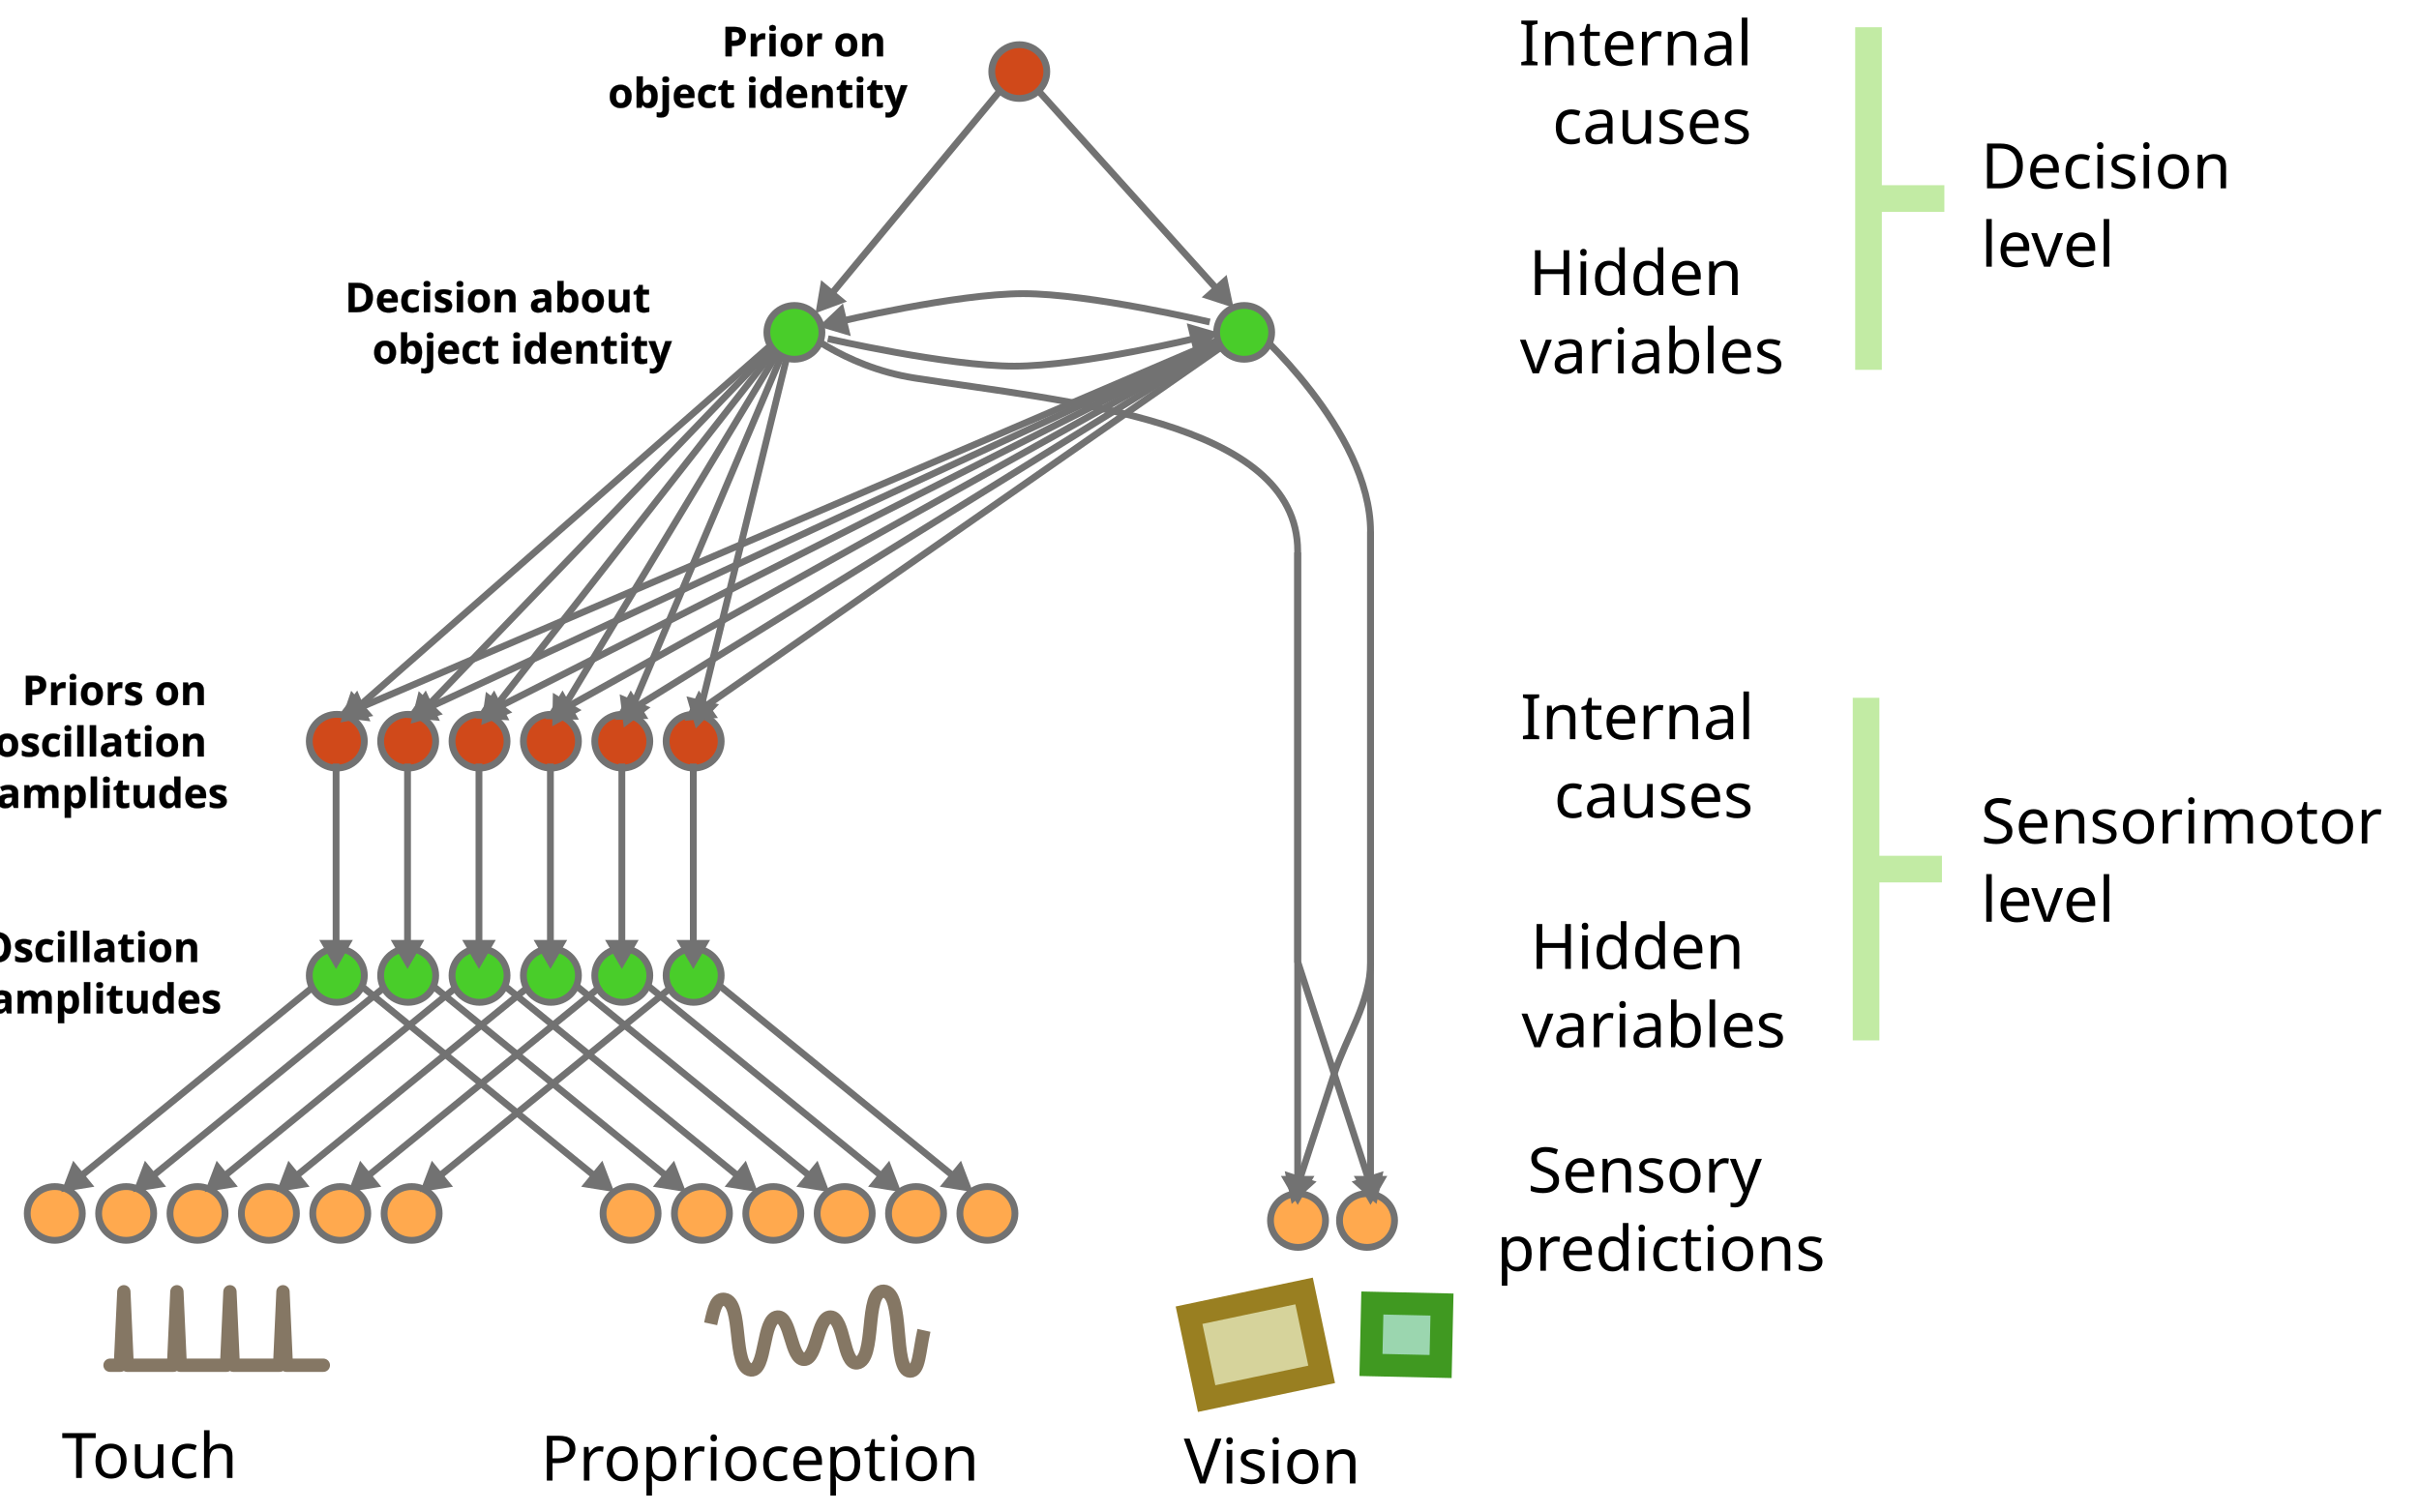
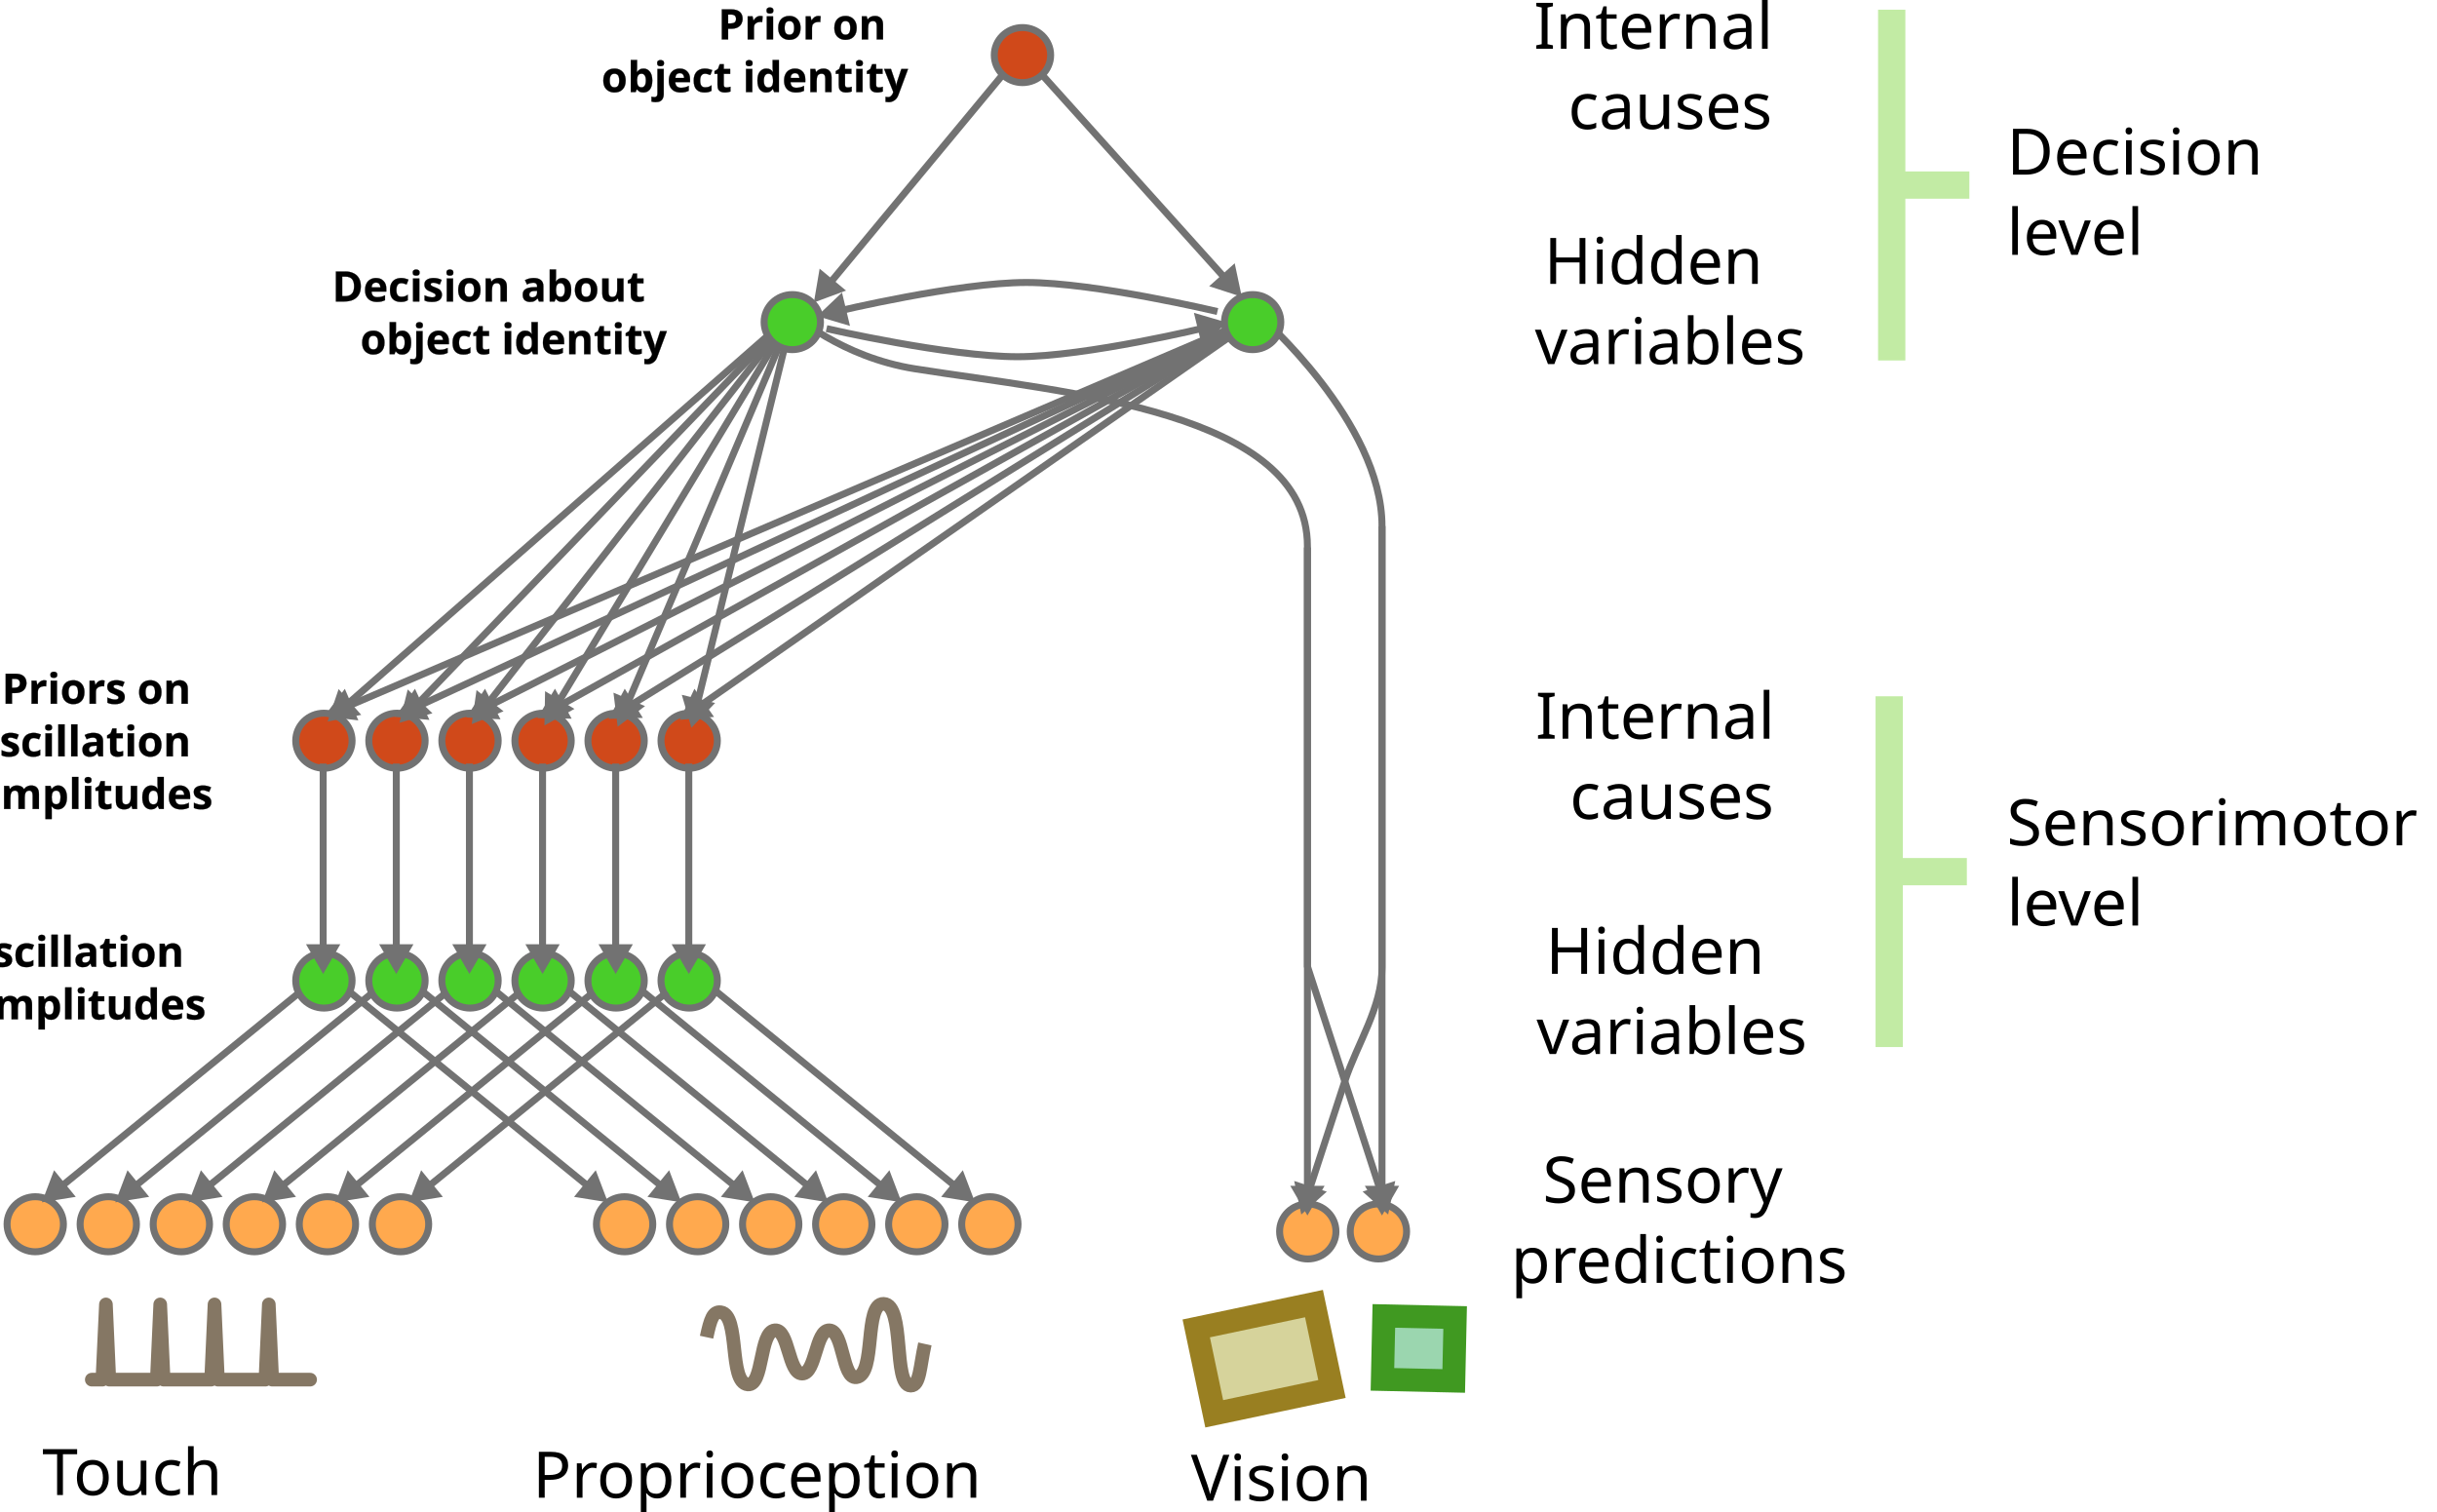
- <svg xmlns="http://www.w3.org/2000/svg" width="272.335mm" height="170.193mm" viewBox="0 0 272.335 170.193" version="1.1" id="svg47968">
+ <svg xmlns="http://www.w3.org/2000/svg" width="268.044mm" height="166.193mm" viewBox="0 0 268.044 166.193" version="1.1" id="svg47968">
  <defs id="defs47965">
    <rect x="167.615" y="464.012" width="164.823" height="153.152" id="rect49350" />
    <rect x="909.353" y="325.712" width="102.613" height="79.81" id="rect32153" />
    <rect x="-35.078" y="538.09" width="100.001" height="61.93" id="rect11084" />
    <marker style="overflow:visible" id="TriangleOutM" refX="0" refY="0" orient="auto">
      <path transform="scale(0.4)" style="fill:context-stroke;fill-rule:evenodd;stroke:context-stroke;stroke-width:1pt" d="M 5.77,0 -2.88,5 V -5 Z" id="path50624" />
    </marker>
-     <meshgradient id="meshgradient60373" />
+     <meshgradient id="meshgradient60373" gradientTransform="translate(2.291649,2)" />
  </defs>
-   <g id="layer1" transform="translate(-7.141049,-10.206)">
+   <g id="layer1" transform="translate(-9.432698,-12.206)">
    <ellipse style="color:#000000;overflow:visible;fill:#ffa94e;fill-opacity:1;fill-rule:evenodd;stroke:#727272;stroke-width:0.767;stroke-miterlimit:4;stroke-dasharray:none;stroke-opacity:1;stop-color:#000000" id="path48352" cx="13.309" cy="146.851" rx="3.099" ry="3.027" />
    <ellipse style="color:#000000;overflow:visible;fill:#ffa94e;fill-opacity:1;fill-rule:evenodd;stroke:#727272;stroke-width:0.767;stroke-miterlimit:4;stroke-dasharray:none;stroke-opacity:1;stop-color:#000000" id="circle48434" cx="21.344" cy="146.851" rx="3.099" ry="3.027" />
    <ellipse style="color:#000000;overflow:visible;fill:#ffa94e;fill-opacity:1;fill-rule:evenodd;stroke:#727272;stroke-width:0.767;stroke-miterlimit:4;stroke-dasharray:none;stroke-opacity:1;stop-color:#000000" id="circle48436" cx="29.379" cy="146.851" rx="3.099" ry="3.027" />
    <ellipse style="color:#000000;overflow:visible;fill:#ffa94e;fill-opacity:1;fill-rule:evenodd;stroke:#727272;stroke-width:0.767;stroke-miterlimit:4;stroke-dasharray:none;stroke-opacity:1;stop-color:#000000" id="circle48438" cx="37.414" cy="146.851" rx="3.099" ry="3.027" />
    <ellipse style="color:#000000;overflow:visible;fill:#ffa94e;fill-opacity:1;fill-rule:evenodd;stroke:#727272;stroke-width:0.767;stroke-miterlimit:4;stroke-dasharray:none;stroke-opacity:1;stop-color:#000000" id="circle48440" cx="45.449" cy="146.851" rx="3.099" ry="3.027" />
    <ellipse style="color:#000000;overflow:visible;fill:#ffa94e;fill-opacity:1;fill-rule:evenodd;stroke:#727272;stroke-width:0.767;stroke-miterlimit:4;stroke-dasharray:none;stroke-opacity:1;stop-color:#000000" id="circle48442" cx="53.484" cy="146.851" rx="3.099" ry="3.027" />
    <ellipse style="color:#000000;overflow:visible;fill:#ffa94e;fill-opacity:1;fill-rule:evenodd;stroke:#727272;stroke-width:0.767;stroke-miterlimit:4;stroke-dasharray:none;stroke-opacity:1;stop-color:#000000" id="ellipse49387" cx="78.132" cy="146.851" rx="3.099" ry="3.027" />
    <ellipse style="color:#000000;overflow:visible;fill:#ffa94e;fill-opacity:1;fill-rule:evenodd;stroke:#727272;stroke-width:0.767;stroke-miterlimit:4;stroke-dasharray:none;stroke-opacity:1;stop-color:#000000" id="ellipse49389" cx="86.167" cy="146.851" rx="3.099" ry="3.027" />
    <ellipse style="color:#000000;overflow:visible;fill:#ffa94e;fill-opacity:1;fill-rule:evenodd;stroke:#727272;stroke-width:0.767;stroke-miterlimit:4;stroke-dasharray:none;stroke-opacity:1;stop-color:#000000" id="ellipse49391" cx="94.202" cy="146.851" rx="3.099" ry="3.027" />
    <ellipse style="color:#000000;overflow:visible;fill:#ffa94e;fill-opacity:1;fill-rule:evenodd;stroke:#727272;stroke-width:0.767;stroke-miterlimit:4;stroke-dasharray:none;stroke-opacity:1;stop-color:#000000" id="ellipse49393" cx="102.237" cy="146.851" rx="3.099" ry="3.027" />
    <ellipse style="color:#000000;overflow:visible;fill:#ffa94e;fill-opacity:1;fill-rule:evenodd;stroke:#727272;stroke-width:0.767;stroke-miterlimit:4;stroke-dasharray:none;stroke-opacity:1;stop-color:#000000" id="ellipse49395" cx="110.272" cy="146.851" rx="3.099" ry="3.027" />
    <ellipse style="color:#000000;overflow:visible;fill:#ffa94e;fill-opacity:1;fill-rule:evenodd;stroke:#727272;stroke-width:0.767;stroke-miterlimit:4;stroke-dasharray:none;stroke-opacity:1;stop-color:#000000" id="ellipse49397" cx="118.307" cy="146.851" rx="3.099" ry="3.027" />
    <ellipse style="color:#000000;overflow:visible;fill:#49cd2a;fill-opacity:1;fill-rule:evenodd;stroke:#727272;stroke-width:0.767;stroke-miterlimit:4;stroke-dasharray:none;stroke-opacity:1;stop-color:#000000" id="ellipse49401" cx="45.059" cy="120.05" rx="3.099" ry="3.027" />
    <ellipse style="color:#000000;overflow:visible;fill:#49cd2a;fill-opacity:1;fill-rule:evenodd;stroke:#727272;stroke-width:0.767;stroke-miterlimit:4;stroke-dasharray:none;stroke-opacity:1;stop-color:#000000" id="ellipse49403" cx="53.094" cy="120.05" rx="3.099" ry="3.027" />
    <ellipse style="color:#000000;overflow:visible;fill:#49cd2a;fill-opacity:1;fill-rule:evenodd;stroke:#727272;stroke-width:0.767;stroke-miterlimit:4;stroke-dasharray:none;stroke-opacity:1;stop-color:#000000" id="ellipse49405" cx="61.129" cy="120.05" rx="3.099" ry="3.027" />
    <ellipse style="color:#000000;overflow:visible;fill:#49cd2a;fill-opacity:1;fill-rule:evenodd;stroke:#727272;stroke-width:0.767;stroke-miterlimit:4;stroke-dasharray:none;stroke-opacity:1;stop-color:#000000" id="ellipse49407" cx="69.164" cy="120.05" rx="3.099" ry="3.027" />
    <ellipse style="color:#000000;overflow:visible;fill:#49cd2a;fill-opacity:1;fill-rule:evenodd;stroke:#727272;stroke-width:0.767;stroke-miterlimit:4;stroke-dasharray:none;stroke-opacity:1;stop-color:#000000" id="ellipse49409" cx="77.199" cy="120.05" rx="3.099" ry="3.027" />
    <ellipse style="color:#000000;overflow:visible;fill:#49cd2a;fill-opacity:1;fill-rule:evenodd;stroke:#727272;stroke-width:0.767;stroke-miterlimit:4;stroke-dasharray:none;stroke-opacity:1;stop-color:#000000" id="ellipse49411" cx="85.234" cy="120.05" rx="3.099" ry="3.027" />
    <ellipse style="color:#000000;overflow:visible;fill:#d0491a;fill-opacity:1;fill-rule:evenodd;stroke:#727272;stroke-width:0.767;stroke-miterlimit:4;stroke-dasharray:none;stroke-opacity:1;stop-color:#000000" id="ellipse49415" cx="45.059" cy="93.671" rx="3.099" ry="3.027" />
    <ellipse style="color:#000000;overflow:visible;fill:#d0491a;fill-opacity:1;fill-rule:evenodd;stroke:#727272;stroke-width:0.767;stroke-miterlimit:4;stroke-dasharray:none;stroke-opacity:1;stop-color:#000000" id="ellipse49417" cx="53.094" cy="93.671" rx="3.099" ry="3.027" />
    <ellipse style="color:#000000;overflow:visible;fill:#d0491a;fill-opacity:1;fill-rule:evenodd;stroke:#727272;stroke-width:0.767;stroke-miterlimit:4;stroke-dasharray:none;stroke-opacity:1;stop-color:#000000" id="ellipse49419" cx="61.129" cy="93.671" rx="3.099" ry="3.027" />
    <ellipse style="color:#000000;overflow:visible;fill:#d0491a;fill-opacity:1;fill-rule:evenodd;stroke:#727272;stroke-width:0.767;stroke-miterlimit:4;stroke-dasharray:none;stroke-opacity:1;stop-color:#000000" id="ellipse49421" cx="69.164" cy="93.671" rx="3.099" ry="3.027" />
    <ellipse style="color:#000000;overflow:visible;fill:#d0491a;fill-opacity:1;fill-rule:evenodd;stroke:#727272;stroke-width:0.767;stroke-miterlimit:4;stroke-dasharray:none;stroke-opacity:1;stop-color:#000000" id="ellipse49423" cx="77.199" cy="93.671" rx="3.099" ry="3.027" />
    <ellipse style="color:#000000;overflow:visible;fill:#d0491a;fill-opacity:1;fill-rule:evenodd;stroke:#727272;stroke-width:0.767;stroke-miterlimit:4;stroke-dasharray:none;stroke-opacity:1;stop-color:#000000" id="ellipse49425" cx="85.234" cy="93.671" rx="3.099" ry="3.027" />
    <ellipse style="color:#000000;font-variation-settings:normal;overflow:visible;opacity:1;vector-effect:none;fill:#ffa94e;fill-opacity:1;fill-rule:evenodd;stroke:#727272;stroke-width:0.767;stroke-linecap:butt;stroke-linejoin:miter;stroke-miterlimit:4;stroke-dasharray:none;stroke-dashoffset:0;stroke-opacity:1;-inkscape-stroke:none;stop-color:#000000;stop-opacity:1" id="ellipse49494" cx="153.274" cy="147.645" rx="3.099" ry="3.027" />
    <ellipse style="color:#000000;font-variation-settings:normal;overflow:visible;opacity:1;vector-effect:none;fill:#ffa94e;fill-opacity:1;fill-rule:evenodd;stroke:#727272;stroke-width:0.767;stroke-linecap:butt;stroke-linejoin:miter;stroke-miterlimit:4;stroke-dasharray:none;stroke-dashoffset:0;stroke-opacity:1;-inkscape-stroke:none;stop-color:#000000;stop-opacity:1" id="ellipse49496" cx="161.044" cy="147.645" rx="3.099" ry="3.027" />
    <path style="fill:none;fill-rule:evenodd;stroke:#727272;stroke-width:0.767;stroke-linecap:butt;stroke-linejoin:miter;stroke-miterlimit:4;stroke-dasharray:none;stroke-opacity:1;marker-end:url(#TriangleOutM)" d="M 42.455,121.287 15.729,143.063" id="path50138" />
    <path style="fill:none;fill-rule:evenodd;stroke:#727272;stroke-width:0.767;stroke-linecap:butt;stroke-linejoin:miter;stroke-miterlimit:4;stroke-dasharray:none;stroke-opacity:1;marker-end:url(#TriangleOutM)" d="M 50.53,121.287 23.805,143.063" id="path51221" />
    <path style="fill:none;fill-rule:evenodd;stroke:#727272;stroke-width:0.767;stroke-linecap:butt;stroke-linejoin:miter;stroke-miterlimit:4;stroke-dasharray:none;stroke-opacity:1;marker-end:url(#TriangleOutM)" d="M 58.605,121.287 31.88,143.063" id="path51227" />
    <path style="fill:none;fill-rule:evenodd;stroke:#727272;stroke-width:0.767;stroke-linecap:butt;stroke-linejoin:miter;stroke-miterlimit:4;stroke-dasharray:none;stroke-opacity:1;marker-end:url(#TriangleOutM)" d="M 66.68,121.287 39.955,143.063" id="path51233" />
    <path style="fill:none;fill-rule:evenodd;stroke:#727272;stroke-width:0.767;stroke-linecap:butt;stroke-linejoin:miter;stroke-miterlimit:4;stroke-dasharray:none;stroke-opacity:1;marker-end:url(#TriangleOutM)" d="M 82.83,121.287 56.105,143.063" id="path51239" />
    <path style="fill:none;fill-rule:evenodd;stroke:#727272;stroke-width:0.767;stroke-linecap:butt;stroke-linejoin:miter;stroke-miterlimit:4;stroke-dasharray:none;stroke-opacity:1;marker-end:url(#TriangleOutM)" d="M 74.755,121.287 48.03,143.063" id="path51245" />
    <path style="fill:none;fill-rule:evenodd;stroke:#727272;stroke-width:0.767;stroke-linecap:butt;stroke-linejoin:miter;stroke-miterlimit:4;stroke-dasharray:none;stroke-opacity:1;marker-end:url(#TriangleOutM)" d="M 44.978,96.188 V 117.144" id="path51605" />
    <path style="fill:none;fill-rule:evenodd;stroke:#727272;stroke-width:0.767;stroke-linecap:butt;stroke-linejoin:miter;stroke-miterlimit:4;stroke-dasharray:none;stroke-opacity:1;marker-end:url(#TriangleOutM)" d="m 85.194,96.188 v 10.478 10.478" id="path52003" />
    <path style="fill:none;fill-rule:evenodd;stroke:#727272;stroke-width:0.767;stroke-linecap:butt;stroke-linejoin:miter;stroke-miterlimit:4;stroke-dasharray:none;stroke-opacity:1;marker-end:url(#TriangleOutM)" d="M 53.021,96.188 V 117.144" id="path52007" />
    <path style="fill:none;fill-rule:evenodd;stroke:#727272;stroke-width:0.767;stroke-linecap:butt;stroke-linejoin:miter;stroke-miterlimit:4;stroke-dasharray:none;stroke-opacity:1;marker-end:url(#TriangleOutM)" d="M 61.064,96.188 V 117.144" id="path52011" />
    <path style="fill:none;fill-rule:evenodd;stroke:#727272;stroke-width:0.767;stroke-linecap:butt;stroke-linejoin:miter;stroke-miterlimit:4;stroke-dasharray:none;stroke-opacity:1;marker-end:url(#TriangleOutM)" d="M 69.108,96.188 V 117.144" id="path52015" />
    <path style="fill:none;fill-rule:evenodd;stroke:#727272;stroke-width:0.767;stroke-linecap:butt;stroke-linejoin:miter;stroke-miterlimit:4;stroke-dasharray:none;stroke-opacity:1;marker-end:url(#TriangleOutM)" d="m 77.151,96.188 v 10.478 10.478" id="path52019" />
    <path style="fill:none;fill-rule:evenodd;stroke:#727272;stroke-width:0.767;stroke-linecap:butt;stroke-linejoin:miter;stroke-miterlimit:4;stroke-dasharray:none;stroke-opacity:1;marker-end:url(#TriangleOutM)" d="M 96.637,46.708 47.104,90.128" id="path52023" />
    <path style="fill:none;fill-rule:evenodd;stroke:#727272;stroke-width:0.767;stroke-linecap:butt;stroke-linejoin:miter;stroke-miterlimit:4;stroke-dasharray:none;stroke-opacity:1;marker-end:url(#TriangleOutM)" d="M 148.001,46.939 47.104,90.128" id="path52025" />
    <path style="fill:none;fill-rule:evenodd;stroke:#727272;stroke-width:0.767;stroke-linecap:butt;stroke-linejoin:miter;stroke-miterlimit:4;stroke-dasharray:none;stroke-opacity:1;marker-end:url(#TriangleOutM)" d="M 96.637,46.708 54.883,90.128" id="path52202" />
    <path style="fill:none;fill-rule:evenodd;stroke:#727272;stroke-width:0.767;stroke-linecap:butt;stroke-linejoin:miter;stroke-miterlimit:4;stroke-dasharray:none;stroke-opacity:1;marker-end:url(#TriangleOutM)" d="M 148.001,46.939 54.883,90.128" id="path52204" />
    <path style="fill:none;fill-rule:evenodd;stroke:#727272;stroke-width:0.767;stroke-linecap:butt;stroke-linejoin:miter;stroke-miterlimit:4;stroke-dasharray:none;stroke-opacity:1;marker-end:url(#TriangleOutM)" d="M 96.637,46.708 62.661,90.128" id="path52320" />
    <path style="fill:none;fill-rule:evenodd;stroke:#727272;stroke-width:0.767;stroke-linecap:butt;stroke-linejoin:miter;stroke-miterlimit:4;stroke-dasharray:none;stroke-opacity:1;marker-end:url(#TriangleOutM)" d="M 148.001,46.939 62.661,90.128" id="path52322" />
    <path style="fill:none;fill-rule:evenodd;stroke:#727272;stroke-width:0.767;stroke-linecap:butt;stroke-linejoin:miter;stroke-miterlimit:4;stroke-dasharray:none;stroke-opacity:1;marker-end:url(#TriangleOutM)" d="M 96.637,46.708 70.44,90.128" id="path52400" />
    <path style="fill:none;fill-rule:evenodd;stroke:#727272;stroke-width:0.767;stroke-linecap:butt;stroke-linejoin:miter;stroke-miterlimit:4;stroke-dasharray:none;stroke-opacity:1;marker-end:url(#TriangleOutM)" d="M 148.001,46.939 70.44,90.128" id="path52402" />
    <path style="fill:none;fill-rule:evenodd;stroke:#727272;stroke-width:0.767;stroke-linecap:butt;stroke-linejoin:miter;stroke-miterlimit:4;stroke-dasharray:none;stroke-opacity:1;marker-end:url(#TriangleOutM)" d="M 96.637,46.708 87.428,68.418 78.219,90.128" id="path52404" />
    <path style="fill:none;fill-rule:evenodd;stroke:#727272;stroke-width:0.767;stroke-linecap:butt;stroke-linejoin:miter;stroke-miterlimit:4;stroke-dasharray:none;stroke-opacity:1;marker-end:url(#TriangleOutM)" d="M 148.001,46.939 113.11,68.533 78.219,90.128" id="path52406" />
    <path style="fill:none;fill-rule:evenodd;stroke:#727272;stroke-width:0.767;stroke-linecap:butt;stroke-linejoin:miter;stroke-miterlimit:4;stroke-dasharray:none;stroke-opacity:1;marker-end:url(#TriangleOutM)" d="M 96.637,46.708 91.317,68.418 85.998,90.128" id="path52446" />
    <path style="fill:none;fill-rule:evenodd;stroke:#727272;stroke-width:0.767;stroke-linecap:butt;stroke-linejoin:miter;stroke-miterlimit:4;stroke-dasharray:none;stroke-opacity:1;marker-end:url(#TriangleOutM)" d="M 148.001,46.939 116.999,68.533 85.998,90.128" id="path52448" />
    <path style="fill:none;fill-rule:evenodd;stroke:#727272;stroke-width:0.767;stroke-linecap:butt;stroke-linejoin:miter;stroke-miterlimit:4;stroke-dasharray:none;stroke-opacity:1;marker-end:url(#TriangleOutM)" d="m 96.637,46.708 c 0,0 5.302,4.783 13.443,6.063 16.765,2.637 43.156,4.691 43.156,19.511 V 118.493 l 4.101,12.609 4.101,12.609" id="path52488" />
    <path style="fill:none;fill-rule:evenodd;stroke:#727272;stroke-width:0.767;stroke-linecap:butt;stroke-linejoin:miter;stroke-miterlimit:4;stroke-dasharray:none;stroke-opacity:1;marker-end:url(#TriangleOutM)" d="m 148.001,46.939 c 0,0 13.437,11.688 13.437,23.135 v 48.535 12.552 12.552" id="path52490" />
    <path style="fill:none;fill-rule:evenodd;stroke:#727272;stroke-width:0.767;stroke-linecap:butt;stroke-linejoin:miter;stroke-miterlimit:4;stroke-dasharray:none;stroke-opacity:1;marker-end:url(#TriangleOutM)" d="m 153.236,72.414 v 46.344 12.477 12.477" id="path52758" />
    <path style="fill:none;fill-rule:evenodd;stroke:#727272;stroke-width:0.767;stroke-linecap:butt;stroke-linejoin:miter;stroke-miterlimit:4;stroke-dasharray:none;stroke-opacity:1;marker-end:url(#TriangleOutM)" d="m 161.438,70.074 v 48.535 c 0,4.402 -2.734,8.368 -4.101,12.552 -1.367,4.184 -4.101,12.552 -4.101,12.552" id="path52760" />
    <path style="fill:none;fill-rule:evenodd;stroke:#727272;stroke-width:0.767;stroke-linecap:butt;stroke-linejoin:miter;stroke-miterlimit:4;stroke-dasharray:none;stroke-opacity:1;marker-end:url(#TriangleOutM)" d="M 121.539,18.232 100.341,43.797" id="path52880" />
    <path style="fill:none;fill-rule:evenodd;stroke:#727272;stroke-width:0.767;stroke-linecap:butt;stroke-linejoin:miter;stroke-miterlimit:4;stroke-dasharray:none;stroke-opacity:1;marker-end:url(#TriangleOutM)" d="m 122.068,18.232 22.493,25.002" id="path52882" />
    <path id="ellipse49429" style="font-variation-settings:normal;overflow:visible;opacity:1;vector-effect:none;fill:#49cd2a;fill-opacity:1;fill-rule:evenodd;stroke:#727272;stroke-width:0.767;stroke-linecap:butt;stroke-linejoin:miter;stroke-miterlimit:4;stroke-dasharray:none;stroke-dashoffset:0;stroke-opacity:1;-inkscape-stroke:none;stop-color:#000000;stop-opacity:1" d="m 99.675,47.633 c 0,0.836 -0.347,1.593 -0.908,2.141 -0.561,0.548 -1.336,0.887 -2.191,0.887 -0.856,0 -1.63,-0.339 -2.191,-0.887 -0.561,-0.548 -0.908,-1.305 -0.908,-2.141 0,-0.836 0.347,-1.593 0.908,-2.141 0.561,-0.548 1.336,-0.887 2.191,-0.887 0.856,0 1.63,0.339 2.191,0.887 0.561,0.548 0.908,1.305 0.908,2.141 z" />
    <path id="ellipse49431" style="font-variation-settings:normal;overflow:visible;opacity:1;vector-effect:none;fill:#49cd2a;fill-opacity:1;fill-rule:evenodd;stroke:#727272;stroke-width:0.767;stroke-linecap:butt;stroke-linejoin:miter;stroke-miterlimit:4;stroke-dasharray:none;stroke-dashoffset:0;stroke-opacity:1;-inkscape-stroke:none;stop-color:#000000;stop-opacity:1" d="m 150.308,47.633 c 0,0.836 -0.347,1.593 -0.908,2.141 -0.561,0.548 -1.336,0.887 -2.191,0.887 -0.856,0 -1.63,-0.339 -2.191,-0.887 -0.561,-0.548 -0.908,-1.305 -0.908,-2.141 0,-0.836 0.347,-1.593 0.908,-2.141 0.561,-0.548 1.336,-0.887 2.191,-0.887 0.856,2e-6 1.63,0.339 2.191,0.887 0.561,0.548 0.908,1.305 0.908,2.141 z" />
    <ellipse style="color:#000000;font-variation-settings:normal;overflow:visible;opacity:1;vector-effect:none;fill:#d0491a;fill-opacity:1;fill-rule:evenodd;stroke:#727272;stroke-width:0.767;stroke-linecap:butt;stroke-linejoin:miter;stroke-miterlimit:4;stroke-dasharray:none;stroke-dashoffset:0;stroke-opacity:1;-inkscape-stroke:none;stop-color:#000000;stop-opacity:1" id="ellipse49433" cx="121.893" cy="18.265" rx="3.099" ry="3.027" />
    <text xml:space="preserve" style="font-weight:bold;font-size:4.63px;line-height:125%;font-family:Verdana;-inkscape-font-specification:'Verdana Bold';letter-spacing:0px;word-spacing:0px;writing-mode:lr-tb;fill:url(#meshgradient60373);fill-opacity:1;stroke:#000000;stroke-width:0.265px;stroke-linecap:butt;stroke-linejoin:miter;stroke-opacity:1" x="20.11" y="207.543" id="text57595">
      <tspan id="tspan57593" style="fill:url(#meshgradient60373);fill-opacity:1;stroke:#000000;stroke-width:0.265px;stroke-opacity:1" x="20.11" y="207.543" />
    </text>
    <text xml:space="preserve" style="font-weight:bold;font-size:4.63px;line-height:125%;font-family:Verdana;-inkscape-font-specification:'Verdana Bold';letter-spacing:0px;word-spacing:0px;writing-mode:lr-tb;fill:#000000;fill-opacity:1;stroke:#000000;stroke-width:0.026;stroke-linecap:butt;stroke-linejoin:miter;stroke-miterlimit:4;stroke-dasharray:none;stroke-opacity:1" x="38.113" y="112.743" id="text6788">
      <tspan id="tspan6786" style="text-align:center;text-anchor:middle;fill:#000000;fill-opacity:1;stroke:#000000;stroke-width:0.026;stroke-miterlimit:4;stroke-dasharray:none;stroke-opacity:1" x="38.113" y="112.743" />
      <tspan style="text-align:end;text-anchor:end;fill:#000000;fill-opacity:1;stroke:#000000;stroke-width:0.026;stroke-miterlimit:4;stroke-dasharray:none;stroke-opacity:1" x="38.113" y="118.53" id="tspan7142">Oscillation</tspan>
      <tspan style="text-align:end;text-anchor:end;fill:#000000;fill-opacity:1;stroke:#000000;stroke-width:0.026;stroke-miterlimit:4;stroke-dasharray:none;stroke-opacity:1" x="38.113" y="124.318" id="tspan7936">amplitudes</tspan>
    </text>
    <text xml:space="preserve" transform="scale(0.2645833)" id="text11082" style="font-weight:bold;font-size:17.5px;line-height:125%;font-family:Verdana;-inkscape-font-specification:'Verdana Bold';letter-spacing:0px;word-spacing:0px;writing-mode:lr-tb;white-space:pre;shape-inside:url(#rect11084);fill:none;stroke:#000000;stroke-width:1px;stroke-linecap:butt;stroke-linejoin:miter;stroke-opacity:1" />
    <text xml:space="preserve" style="font-weight:bold;font-size:4.63px;line-height:125%;font-family:Verdana;-inkscape-font-specification:'Verdana Bold';letter-spacing:0px;word-spacing:0px;writing-mode:lr-tb;fill:#000000;fill-opacity:1;stroke:#000000;stroke-width:0.026;stroke-linecap:butt;stroke-linejoin:miter;stroke-miterlimit:4;stroke-dasharray:none;stroke-opacity:1" x="38.87" y="89.602" id="text12470">
      <tspan style="text-align:end;text-anchor:end;fill:#000000;fill-opacity:1;stroke:#000000;stroke-width:0.026;stroke-miterlimit:4;stroke-dasharray:none;stroke-opacity:1" x="38.87" y="89.602" id="tspan12468">Priors on</tspan>
      <tspan style="text-align:end;text-anchor:end;fill:#000000;fill-opacity:1;stroke:#000000;stroke-width:0.026;stroke-miterlimit:4;stroke-dasharray:none;stroke-opacity:1" x="38.87" y="95.389" id="tspan35321">oscillation</tspan>
      <tspan style="text-align:end;text-anchor:end;fill:#000000;fill-opacity:1;stroke:#000000;stroke-width:0.026;stroke-miterlimit:4;stroke-dasharray:none;stroke-opacity:1" x="38.87" y="101.177" id="tspan34849">amplitudes</tspan>
    </text>
    <text xml:space="preserve" style="font-weight:bold;font-size:4.63px;line-height:125%;font-family:Verdana;-inkscape-font-specification:'Verdana Bold';letter-spacing:0px;word-spacing:0px;writing-mode:lr-tb;fill:#000000;fill-opacity:1;stroke:#000000;stroke-width:0.026;stroke-linecap:butt;stroke-linejoin:miter;stroke-miterlimit:4;stroke-dasharray:none;stroke-opacity:1" x="88.814" y="33.789" id="text17802">
      <tspan id="tspan17792" style="text-align:center;text-anchor:middle;fill:#000000;fill-opacity:1;stroke:#000000;stroke-width:0.026;stroke-miterlimit:4;stroke-dasharray:none;stroke-opacity:1" x="88.814" y="33.789" />
      <tspan style="text-align:end;text-anchor:end;fill:#000000;fill-opacity:1;stroke:#000000;stroke-width:0.026;stroke-miterlimit:4;stroke-dasharray:none;stroke-opacity:1" x="88.814" y="39.576" id="tspan17794" />
      <tspan style="text-align:end;text-anchor:end;fill:#000000;fill-opacity:1;stroke:#000000;stroke-width:0.026;stroke-miterlimit:4;stroke-dasharray:none;stroke-opacity:1" x="88.814" y="45.364" id="tspan46697">Decision about</tspan>
      <tspan style="text-align:end;text-anchor:end;fill:#000000;fill-opacity:1;stroke:#000000;stroke-width:0.026;stroke-miterlimit:4;stroke-dasharray:none;stroke-opacity:1" x="88.814" y="51.152" id="tspan46833">object identity</tspan>
    </text>
    <path style="fill:none;fill-rule:evenodd;stroke:#727272;stroke-width:0.767;stroke-linecap:butt;stroke-linejoin:miter;stroke-miterlimit:4;stroke-dasharray:none;stroke-opacity:1;marker-end:url(#TriangleOutM)" d="m 143.338,46.47 c 0,0 -3.364,-0.799 -7.672,-1.598 -4.308,-0.799 -9.56,-1.598 -13.337,-1.598 -3.777,0 -9.003,0.799 -13.284,1.598 -4.282,0.799 -7.619,1.598 -7.619,1.598" id="path21440" />
    <path style="fill:none;fill-rule:evenodd;stroke:#727272;stroke-width:0.767;stroke-linecap:butt;stroke-linejoin:miter;stroke-miterlimit:4;stroke-dasharray:none;stroke-opacity:1;marker-end:url(#TriangleOutM)" d="m 100.341,48.348 c 0,0 3.364,0.773 7.672,1.545 4.308,0.773 9.56,1.545 13.337,1.545 3.777,0 9.003,-0.812 13.284,-1.625 4.282,-0.812 7.619,-1.625 7.619,-1.625" id="path22020" />
    <text xml:space="preserve" style="font-weight:bold;font-size:4.63px;line-height:125%;font-family:Verdana;-inkscape-font-specification:'Verdana Bold';letter-spacing:0px;word-spacing:0px;writing-mode:lr-tb;fill:#000000;fill-opacity:1;stroke:#000000;stroke-width:0.026;stroke-linecap:butt;stroke-linejoin:miter;stroke-miterlimit:4;stroke-dasharray:none;stroke-opacity:1" x="115.336" y="16.541" id="text31035">
      <tspan style="text-align:end;text-anchor:end;fill:#000000;fill-opacity:1;stroke:#000000;stroke-width:0.026;stroke-miterlimit:4;stroke-dasharray:none;stroke-opacity:1" x="115.336" y="16.541" id="tspan31031">Prior on</tspan>
      <tspan style="text-align:end;text-anchor:end;fill:#000000;fill-opacity:1;stroke:#000000;stroke-width:0.026;stroke-miterlimit:4;stroke-dasharray:none;stroke-opacity:1" x="115.336" y="22.329" id="tspan31033">object identity</tspan>
    </text>
    <text id="text2179" y="119.309" x="197.899" style="font-style:normal;font-weight:normal;font-size:7.056px;line-height:1.25;font-family:sans-serif;letter-spacing:0px;word-spacing:0px;fill:#000000;fill-opacity:1;stroke:none;stroke-width:0.265" xml:space="preserve">
      <tspan style="font-size:7.056px;text-align:center;text-anchor:middle;stroke-width:0.265" y="119.309" x="197.899" id="tspan2177">Hidden</tspan>
      <tspan id="tspan2185" style="font-size:7.056px;text-align:center;text-anchor:middle;stroke-width:0.265" y="128.129" x="197.899">variables</tspan>
    </text>
    <text id="text2183" y="144.482" x="198.718" style="font-style:normal;font-weight:normal;font-size:7.056px;line-height:1.25;font-family:sans-serif;letter-spacing:0px;word-spacing:0px;fill:#000000;fill-opacity:1;stroke:none;stroke-width:0.265" xml:space="preserve">
      <tspan style="font-size:7.056px;text-align:center;text-anchor:middle;stroke-width:0.265" y="144.482" x="198.718" id="tspan2181">Sensory</tspan>
      <tspan id="tspan2187" style="font-size:7.056px;text-align:center;text-anchor:middle;stroke-width:0.265" y="153.301" x="198.718">predictions</tspan>
    </text>
    <text id="text5063" y="93.449" x="197.899" style="font-style:normal;font-weight:normal;font-size:7.056px;line-height:1.25;font-family:sans-serif;letter-spacing:0px;word-spacing:0px;fill:#000000;fill-opacity:1;stroke:none;stroke-width:0.265" xml:space="preserve">
      <tspan style="font-size:7.056px;text-align:center;text-anchor:middle;stroke-width:0.265" y="93.449" x="197.899" id="tspan5059">Internal</tspan>
      <tspan id="tspan5061" style="font-size:7.056px;text-align:center;text-anchor:middle;stroke-width:0.265" y="102.268" x="197.899">causes</tspan>
    </text>
    <text xml:space="preserve" transform="matrix(0.2645833,0,0,0.2645833,7.141049,11.00997)" id="text32151" style="font-weight:bold;font-size:17.5px;line-height:125%;font-family:Verdana;-inkscape-font-specification:'Verdana Bold';letter-spacing:0px;word-spacing:0px;writing-mode:lr-tb;white-space:pre;shape-inside:url(#rect32153);fill:none;stroke:#000000;stroke-width:1px;stroke-linecap:butt;stroke-linejoin:miter;stroke-opacity:1" />
    <text xml:space="preserve" style="font-weight:bold;font-size:4.63px;line-height:125%;font-family:Verdana;-inkscape-font-specification:'Verdana Bold';letter-spacing:0px;word-spacing:0px;writing-mode:lr-tb;fill:none;stroke:#000000;stroke-width:0.265px;stroke-linecap:butt;stroke-linejoin:miter;stroke-opacity:1" x="248.385" y="73.424" id="text34175">
      <tspan id="tspan34173" style="stroke-width:0.265px" x="248.385" y="73.424" />
    </text>
    <text xml:space="preserve" style="font-weight:bold;font-size:4.63px;line-height:125%;font-family:Verdana;-inkscape-font-specification:'Verdana Bold';letter-spacing:0px;word-spacing:0px;writing-mode:lr-tb;fill:none;stroke:#000000;stroke-width:0.265px;stroke-linecap:butt;stroke-linejoin:miter;stroke-opacity:1" x="242.856" y="127.574" id="text47706">
      <tspan id="tspan47704" style="stroke-width:0.265px" x="242.856" y="127.574" />
    </text>
    <text xml:space="preserve" style="font-size:7.056px;line-height:125%;font-family:sans-serif;-inkscape-font-specification:'sans-serif, Normal';letter-spacing:0px;word-spacing:0px;writing-mode:lr-tb;fill:none;stroke:none;stroke-width:0.265px;stroke-linecap:butt;stroke-linejoin:miter;stroke-opacity:1" x="241.559" y="57.576" id="text61056">
      <tspan id="tspan61054" style="stroke:none;stroke-width:0.265px" x="241.559" y="57.576" />
    </text>
    <text xml:space="preserve" style="font-size:7.056px;line-height:125%;font-family:sans-serif;-inkscape-font-specification:'sans-serif, Normal';letter-spacing:0px;word-spacing:0px;writing-mode:lr-tb;fill:none;stroke:#000000;stroke-width:0.265px;stroke-linecap:butt;stroke-linejoin:miter;stroke-opacity:1" x="114.442" y="218.469" id="text88090">
      <tspan id="tspan88088" style="stroke-width:0.265px" x="114.442" y="218.469" />
    </text>
    <text xml:space="preserve" style="font-style:normal;font-variant:normal;font-weight:normal;font-stretch:normal;font-size:26.667px;line-height:1.25;font-family:sans-serif;font-variant-ligatures:normal;font-variant-position:normal;font-variant-caps:normal;font-variant-numeric:normal;font-variant-alternates:normal;font-variant-east-asian:normal;font-feature-settings:normal;font-variation-settings:normal;text-indent:0;text-align:start;text-decoration-line:none;text-decoration-style:solid;text-decoration-color:#000000;letter-spacing:0px;word-spacing:0px;text-transform:none;writing-mode:lr-tb;direction:ltr;text-orientation:mixed;dominant-baseline:auto;baseline-shift:baseline;text-anchor:start;white-space:normal;shape-padding:0;shape-margin:0;inline-size:0;opacity:1;vector-effect:none;fill:#000000;fill-opacity:1;stroke:none;stroke-width:1;stroke-linecap:butt;stroke-linejoin:miter;stroke-miterlimit:4;stroke-dasharray:none;stroke-dashoffset:0;stroke-opacity:1;-inkscape-stroke:none;stop-color:#000000;stop-opacity:1" x="268.031" y="747.555" id="text94398" transform="matrix(0.2645833,0,0,0.2645833,7.141049,11.00997)">
      <tspan id="tspan94396" x="268.031" y="747.555" />
    </text>
    <text xml:space="preserve" style="font-style:normal;font-variant:normal;font-weight:normal;font-stretch:normal;font-size:26.667px;line-height:1.25;font-family:sans-serif;font-variant-ligatures:normal;font-variant-position:normal;font-variant-caps:normal;font-variant-numeric:normal;font-variant-alternates:normal;font-variant-east-asian:normal;font-feature-settings:normal;font-variation-settings:normal;text-indent:0;text-align:start;text-decoration-line:none;text-decoration-style:solid;text-decoration-color:#000000;letter-spacing:0px;word-spacing:0px;text-transform:none;writing-mode:lr-tb;direction:ltr;text-orientation:mixed;dominant-baseline:auto;baseline-shift:baseline;text-anchor:start;white-space:normal;shape-padding:0;shape-margin:0;inline-size:0;opacity:1;vector-effect:none;fill:#000000;fill-opacity:1;stroke:none;stroke-width:1;stroke-linecap:butt;stroke-linejoin:miter;stroke-miterlimit:4;stroke-dasharray:none;stroke-dashoffset:0;stroke-opacity:1;-inkscape-stroke:none;stop-color:#000000;stop-opacity:1" x="857.577" y="353.457" id="text102482" transform="matrix(0.2645833,0,0,0.2645833,3.25728,11.66078)">
      <tspan id="tspan102480" x="857.577" y="353.457">Sensorimotor</tspan>
      <tspan x="857.577" y="386.79" id="tspan102484">level</tspan>
    </text>
    <text xml:space="preserve" style="font-weight:bold;font-size:4.63px;line-height:125%;font-family:Verdana;-inkscape-font-specification:'Verdana Bold';letter-spacing:0px;word-spacing:0px;writing-mode:lr-tb;fill:none;stroke:#000000;stroke-width:0.265px;stroke-linecap:butt;stroke-linejoin:miter;stroke-opacity:1" x="195.149" y="51.121" id="text4736">
      <tspan id="tspan4734" style="stroke-width:0.265px" x="195.149" y="51.121" />
    </text>
    <text xml:space="preserve" style="font-style:normal;font-variant:normal;font-weight:bold;font-stretch:normal;font-size:17.5px;line-height:125%;font-family:Verdana;-inkscape-font-specification:'Verdana Bold';font-variant-ligatures:normal;font-variant-position:normal;font-variant-caps:normal;font-variant-numeric:normal;font-variant-alternates:normal;font-variant-east-asian:normal;font-feature-settings:normal;font-variation-settings:normal;text-indent:0;text-align:start;text-decoration-line:none;text-decoration-style:solid;text-decoration-color:#000000;letter-spacing:0px;word-spacing:0px;text-transform:none;writing-mode:lr-tb;direction:ltr;text-orientation:mixed;dominant-baseline:auto;baseline-shift:baseline;text-anchor:start;white-space:normal;shape-padding:0;shape-margin:0;inline-size:0;opacity:1;vector-effect:none;fill:none;fill-opacity:1;stroke:#000000;stroke-width:1px;stroke-linecap:butt;stroke-linejoin:miter;stroke-miterlimit:4;stroke-dasharray:none;stroke-dashoffset:0;stroke-opacity:1;-inkscape-stroke:none;stop-color:#000000;stop-opacity:1" x="709.995" y="191.955" id="text1900" transform="matrix(0.2645833,0,0,0.2645833,7.141049,11.00997)">
      <tspan id="tspan1898" x="709.995" y="191.955" />
    </text>
    <text xml:space="preserve" style="font-style:normal;font-variant:normal;font-weight:bold;font-stretch:normal;font-size:17.5px;line-height:125%;font-family:Verdana;-inkscape-font-specification:'Verdana Bold';font-variant-ligatures:normal;font-variant-position:normal;font-variant-caps:normal;font-variant-numeric:normal;font-variant-alternates:normal;font-variant-east-asian:normal;font-feature-settings:normal;font-variation-settings:normal;text-indent:0;text-align:start;text-decoration-line:none;text-decoration-style:solid;text-decoration-color:#000000;letter-spacing:0px;word-spacing:0px;text-transform:none;writing-mode:lr-tb;direction:ltr;text-orientation:mixed;dominant-baseline:auto;baseline-shift:baseline;text-anchor:start;white-space:normal;shape-padding:0;shape-margin:0;inline-size:0;opacity:1;vector-effect:none;fill:none;fill-opacity:1;stroke:#000000;stroke-width:1px;stroke-linecap:butt;stroke-linejoin:miter;stroke-miterlimit:4;stroke-dasharray:none;stroke-dashoffset:0;stroke-opacity:1;-inkscape-stroke:none;stop-color:#000000;stop-opacity:1" x="729.724" y="185.829" id="text5968" transform="matrix(0.2645833,0,0,0.2645833,7.141049,11.00997)">
      <tspan id="tspan5966" x="729.724" y="185.829" />
    </text>
    <text id="text24382" y="43.428" x="197.714" style="font-style:normal;font-weight:normal;font-size:7.056px;line-height:1.25;font-family:sans-serif;letter-spacing:0px;word-spacing:0px;fill:#000000;fill-opacity:1;stroke:none;stroke-width:0.265" xml:space="preserve">
      <tspan style="font-size:7.056px;text-align:center;text-anchor:middle;stroke-width:0.265" y="43.428" x="197.714" id="tspan24378">Hidden</tspan>
      <tspan id="tspan24380" style="font-size:7.056px;text-align:center;text-anchor:middle;stroke-width:0.265" y="52.247" x="197.714">variables</tspan>
    </text>
    <text id="text24388" y="17.567" x="197.714" style="font-style:normal;font-weight:normal;font-size:7.056px;line-height:1.25;font-family:sans-serif;letter-spacing:0px;word-spacing:0px;fill:#000000;fill-opacity:1;stroke:none;stroke-width:0.265" xml:space="preserve">
      <tspan style="font-size:7.056px;text-align:center;text-anchor:middle;stroke-width:0.265" y="17.567" x="197.714" id="tspan24384">Internal</tspan>
      <tspan id="tspan24386" style="font-size:7.056px;text-align:center;text-anchor:middle;stroke-width:0.265" y="26.386" x="197.714">causes</tspan>
    </text>
    <text xml:space="preserve" style="font-style:normal;font-variant:normal;font-weight:normal;font-stretch:normal;font-size:26.667px;line-height:1.25;font-family:sans-serif;font-variant-ligatures:normal;font-variant-position:normal;font-variant-caps:normal;font-variant-numeric:normal;font-variant-alternates:normal;font-variant-east-asian:normal;font-feature-settings:normal;font-variation-settings:normal;text-indent:0;text-align:start;text-decoration-line:none;text-decoration-style:solid;text-decoration-color:#000000;letter-spacing:0px;word-spacing:0px;text-transform:none;writing-mode:lr-tb;direction:ltr;text-orientation:mixed;dominant-baseline:auto;baseline-shift:baseline;text-anchor:start;white-space:normal;shape-padding:0;shape-margin:0;inline-size:0;opacity:1;vector-effect:none;fill:#000000;fill-opacity:1;stroke:none;stroke-width:1;stroke-linecap:butt;stroke-linejoin:miter;stroke-miterlimit:4;stroke-dasharray:none;stroke-dashoffset:0;stroke-opacity:1;-inkscape-stroke:none;stop-color:#000000;stop-opacity:1" x="857.577" y="353.457" id="text24650" transform="matrix(0.2645833,0,0,0.2645833,3.25728,-62.10499)">
      <tspan id="tspan24646" x="857.577" y="353.457">Decision</tspan>
      <tspan x="857.577" y="386.79" id="tspan24648">level</tspan>
    </text>
    <g id="g1403" transform="translate(-81.59696,-29.74923)">
      <text xml:space="preserve" style="font-style:normal;font-weight:normal;font-size:7.056px;line-height:1.25;font-family:sans-serif;letter-spacing:0px;word-spacing:0px;fill:#000000;fill-opacity:1;stroke:none;stroke-width:0.265" x="180.708" y="206.681" id="text2265">
        <tspan x="180.708" y="206.681" style="font-size:7.056px;text-align:center;text-anchor:middle;stroke-width:0.265" id="tspan2263">Proprioception</tspan>
      </text>
      <path style="vector-effect:none;fill:none;fill-opacity:1;stroke:#857764;stroke-width:1.5;stroke-linecap:butt;stroke-linejoin:miter;stroke-miterlimit:4;stroke-dasharray:none;stroke-dashoffset:0;stroke-opacity:1" d="m 168.744,189.026 c 0.43,-2.007 0.719,-2.853 1.556,-2.746 2.145,0.276 0.836,7.752 2.986,7.941 1.741,0.153 1.244,-5.826 2.986,-5.956 1.516,-0.113 1.468,4.766 2.986,4.766 1.518,0 1.468,-4.807 2.986,-4.766 1.592,0.043 1.402,5.385 2.986,5.163 2.172,-0.305 0.804,-8.137 2.986,-8.073 2.383,0.07 0.993,8.983 2.986,8.999 1.022,0.008 1.005,-2.122 1.556,-4.588" id="path4348" />
    </g>
    <g id="g1398" transform="translate(-111.6383,-30.04709)">
      <text xml:space="preserve" style="font-style:normal;font-weight:normal;font-size:7.056px;line-height:1.25;font-family:sans-serif;letter-spacing:0px;word-spacing:0px;fill:#000000;fill-opacity:1;stroke:none;stroke-width:0.265" x="142.031" y="206.681" id="text2271">
        <tspan x="142.031" y="206.681" style="font-size:7.056px;text-align:center;text-anchor:middle;stroke-width:0.265" id="tspan2269">Touch</tspan>
      </text>
      <path id="path4357" style="vector-effect:none;fill:none;fill-opacity:1;stroke:#857764;stroke-width:1.5;stroke-linecap:round;stroke-linejoin:round;stroke-miterlimit:4;stroke-dasharray:none;stroke-dashoffset:0;stroke-opacity:1;paint-order:stroke fill markers" d="m 131.166,193.99 c 0.389,0 0.778,0 1.167,0 0.13,-2.758 0.259,-5.516 0.389,-8.273 0.124,2.758 0.249,5.516 0.373,8.273 1.742,0 3.484,0 5.226,0 0.124,-2.758 0.249,-5.516 0.373,-8.273 0.124,2.758 0.249,5.516 0.373,8.273 1.742,0 3.484,0 5.226,0 0.124,-2.758 0.249,-5.516 0.373,-8.273 0.124,2.758 0.249,5.516 0.373,8.273 1.742,0 3.484,0 5.226,0 0.124,-2.758 0.249,-5.516 0.373,-8.273 0.124,2.758 0.249,5.516 0.373,8.273 1.389,0 2.779,0 4.169,0" />
    </g>
    <text xml:space="preserve" transform="matrix(0.2645833,0,0,0.2645833,7.141049,11.00997)" id="text49348" style="font-style:normal;font-variant:normal;font-weight:normal;font-stretch:normal;font-size:26.667px;line-height:1.25;font-family:sans-serif;font-variant-ligatures:normal;font-variant-position:normal;font-variant-caps:normal;font-variant-numeric:normal;font-variant-alternates:normal;font-variant-east-asian:normal;font-feature-settings:normal;font-variation-settings:normal;text-indent:0;text-align:start;text-decoration-line:none;text-decoration-style:solid;text-decoration-color:#000000;letter-spacing:0px;word-spacing:0px;text-transform:none;writing-mode:lr-tb;direction:ltr;text-orientation:mixed;dominant-baseline:auto;baseline-shift:baseline;white-space:pre;shape-inside:url(#rect49350);shape-padding:0;shape-margin:0;inline-size:0;opacity:1;vector-effect:none;fill:#000000;fill-opacity:1;stroke:none;stroke-width:1;stroke-linecap:butt;stroke-linejoin:miter;stroke-miterlimit:4;stroke-dasharray:none;stroke-dashoffset:0;stroke-opacity:1;-inkscape-stroke:none;stop-color:#000000;stop-opacity:1" />
    <rect style="color:#000000;overflow:visible;fill:#d6d39b;fill-opacity:1;fill-rule:evenodd;stroke:#997f21;stroke-width:2.54;stroke-opacity:1;-inkscape-stroke:none;stop-color:#000000" id="rect56518" width="13.235" height="9.597" x="105.329" y="183.984" transform="rotate(-11.90078)" />
    <rect style="color:#000000;overflow:visible;fill:#9bd6af;fill-rule:evenodd;stroke:#409921;stroke-width:2.54;-inkscape-stroke:none;stop-color:#000000" id="rect56520" width="7.842" height="6.98" x="165.09" y="153.303" transform="rotate(1.273601)" />
    <g id="g56710" transform="translate(-19.43436,-28.63231)">
      <text xml:space="preserve" style="font-style:normal;font-weight:normal;font-size:7.056px;line-height:1.25;font-family:sans-serif;letter-spacing:0px;word-spacing:0px;fill:#000000;fill-opacity:1;stroke:none;stroke-width:0.265" x="176.21" y="205.887" id="text56706">
        <tspan x="176.21" y="205.887" style="font-size:7.056px;text-align:center;text-anchor:middle;stroke-width:0.265" id="tspan56704">Vision</tspan>
      </text>
    </g>
    <path style="fill:none;fill-rule:evenodd;stroke:#c2eba4;stroke-width:3;stroke-linecap:butt;stroke-linejoin:miter;stroke-miterlimit:4;stroke-dasharray:none;stroke-opacity:1" d="M 217.501,13.272 V 51.851" id="path64065" />
    <path style="fill:none;fill-rule:evenodd;stroke:#c2eba4;stroke-width:3;stroke-linecap:butt;stroke-linejoin:miter;stroke-miterlimit:4;stroke-dasharray:none;stroke-opacity:1" d="m 217.692,32.561 h 8.349" id="path64067" />
    <path style="fill:none;fill-rule:evenodd;stroke:#c2eba4;stroke-width:3;stroke-linecap:butt;stroke-linejoin:miter;stroke-miterlimit:4;stroke-dasharray:none;stroke-opacity:1" d="M 217.226,88.784 V 127.364" id="path65830" />
    <path style="fill:none;fill-rule:evenodd;stroke:#c2eba4;stroke-width:3;stroke-linecap:butt;stroke-linejoin:miter;stroke-miterlimit:4;stroke-dasharray:none;stroke-opacity:1" d="m 217.417,108.074 h 8.349" id="path65832" />
    <path style="fill:none;fill-rule:evenodd;stroke:#727272;stroke-width:0.767;stroke-linecap:butt;stroke-linejoin:miter;stroke-miterlimit:4;stroke-dasharray:none;stroke-opacity:1;marker-end:url(#TriangleOutM)" d="m 88.259,121.287 13.363,10.888 13.363,10.888" id="path67504" />
    <path style="fill:none;fill-rule:evenodd;stroke:#727272;stroke-width:0.767;stroke-linecap:butt;stroke-linejoin:miter;stroke-miterlimit:4;stroke-dasharray:none;stroke-opacity:1;marker-end:url(#TriangleOutM)" d="m 80.184,121.287 13.363,10.888 13.363,10.888" id="path67506" />
    <path style="fill:none;fill-rule:evenodd;stroke:#727272;stroke-width:0.767;stroke-linecap:butt;stroke-linejoin:miter;stroke-miterlimit:4;stroke-dasharray:none;stroke-opacity:1;marker-end:url(#TriangleOutM)" d="m 72.109,121.287 26.725,21.776" id="path67508" />
    <path style="fill:none;fill-rule:evenodd;stroke:#727272;stroke-width:0.767;stroke-linecap:butt;stroke-linejoin:miter;stroke-miterlimit:4;stroke-dasharray:none;stroke-opacity:1;marker-end:url(#TriangleOutM)" d="m 64.034,121.287 26.725,21.776" id="path67510" />
    <path style="fill:none;fill-rule:evenodd;stroke:#727272;stroke-width:0.767;stroke-linecap:butt;stroke-linejoin:miter;stroke-miterlimit:4;stroke-dasharray:none;stroke-opacity:1;marker-end:url(#TriangleOutM)" d="m 47.884,121.287 26.725,21.776" id="path67512" />
    <path style="fill:none;fill-rule:evenodd;stroke:#727272;stroke-width:0.767;stroke-linecap:butt;stroke-linejoin:miter;stroke-miterlimit:4;stroke-dasharray:none;stroke-opacity:1;marker-end:url(#TriangleOutM)" d="m 55.959,121.287 26.725,21.776" id="path67514" />
  </g>
</svg>
